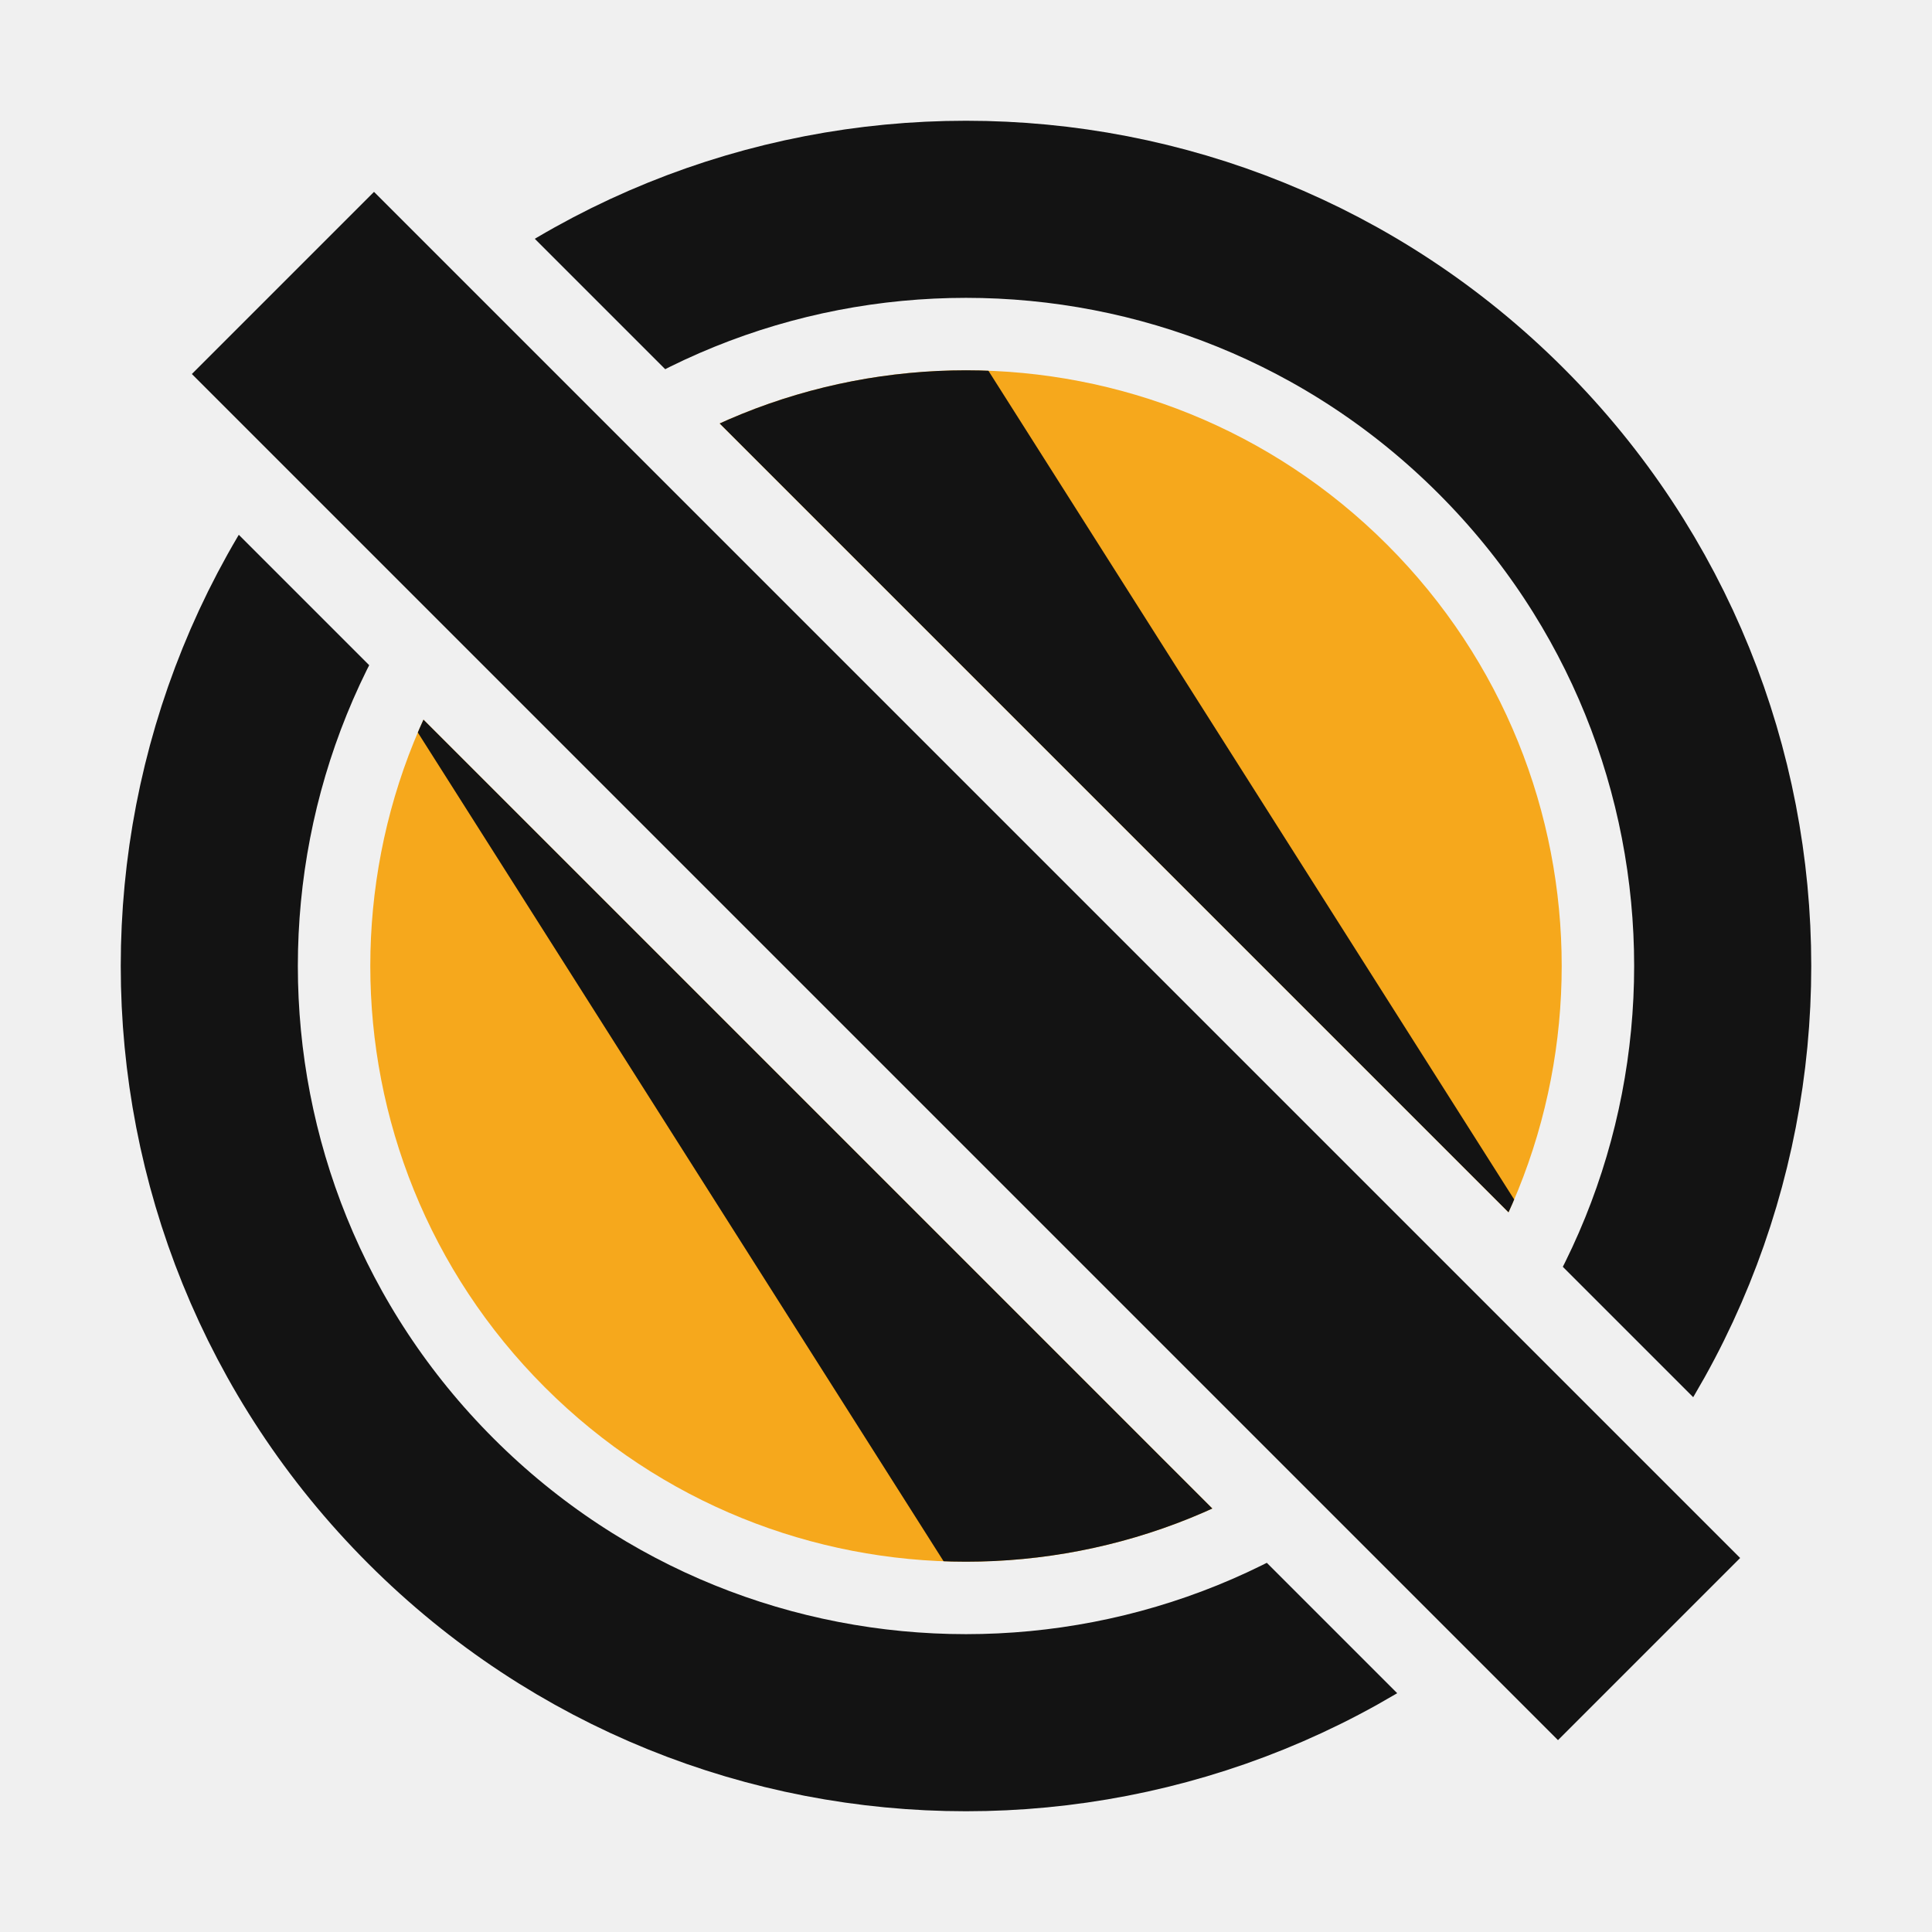
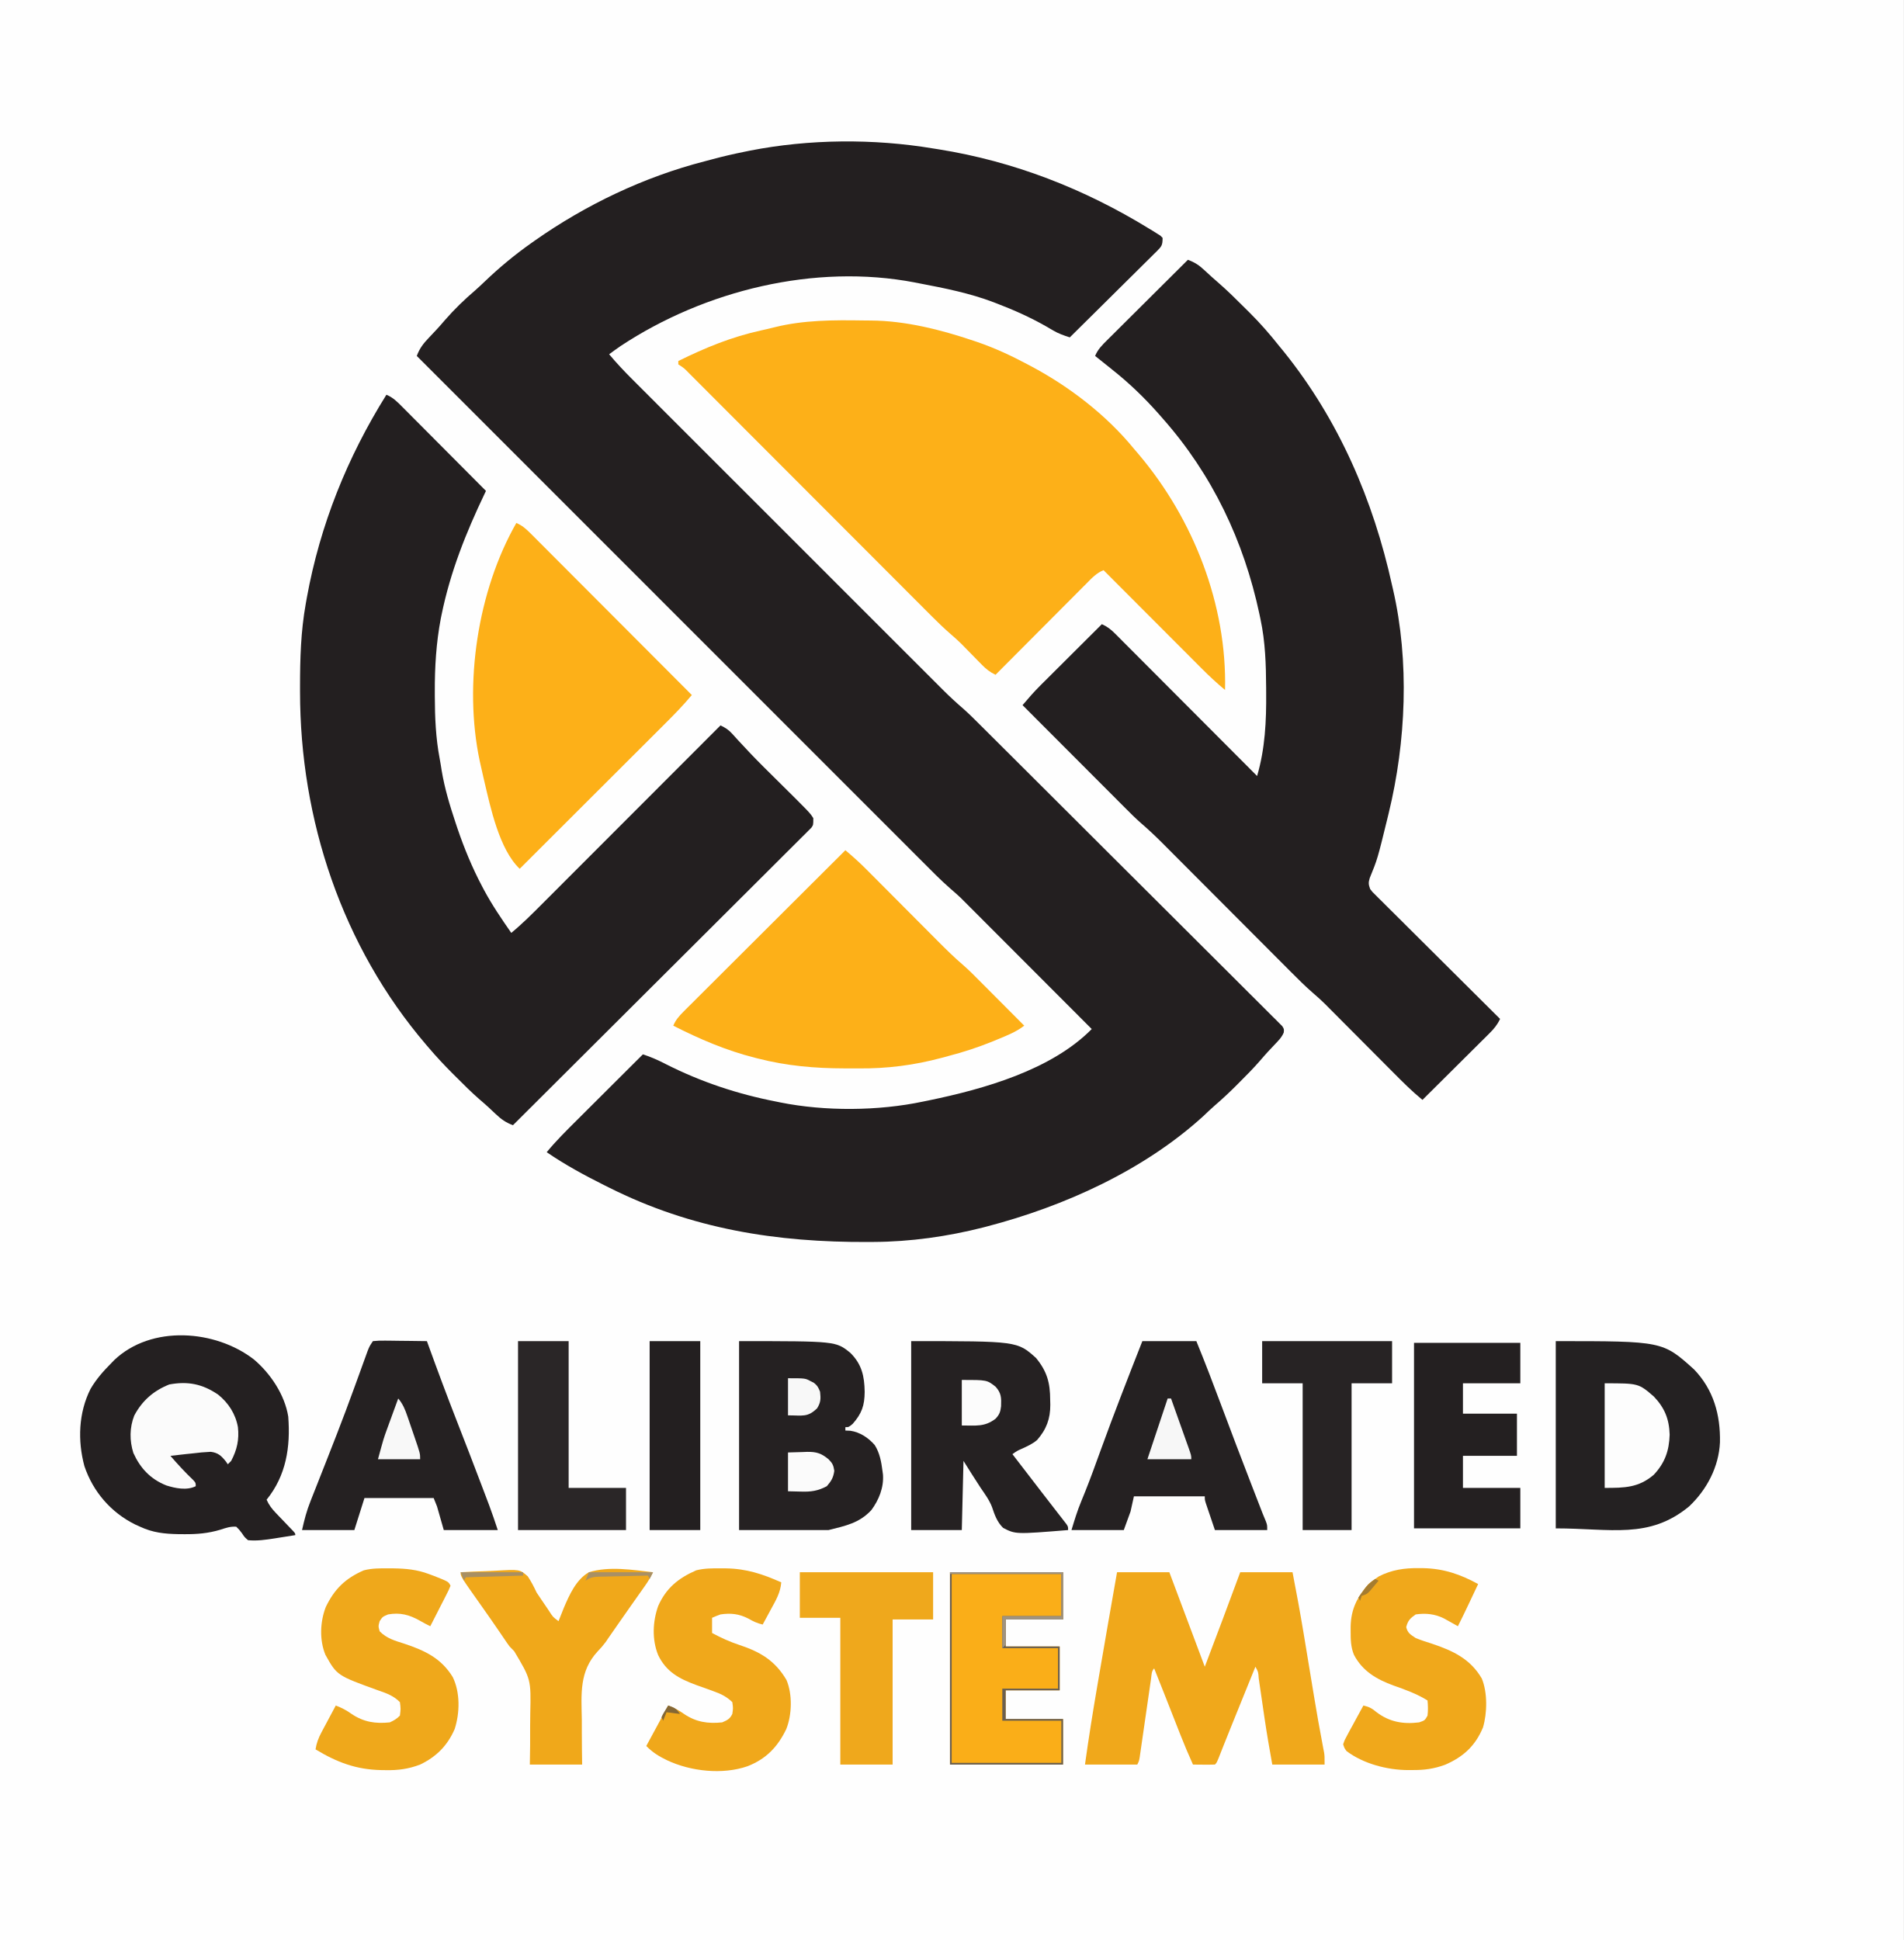
- <svg xmlns="http://www.w3.org/2000/svg" viewBox="0 0 120 120" role="img" aria-label="Qalibrated Systems mark">
-   <defs>
-     <clipPath id="qsl-disc">
-       <circle cx="60" cy="60" r="37" />
-     </clipPath>
-     <mask id="qsl-band">
-       <rect x="-20" y="-20" width="160" height="160" fill="#fff" />
-       <rect x="-20" y="47" width="160" height="26" fill="#000" />
-     </mask>
-   </defs>
-   <g transform="rotate(45 60 60)">
-     <g mask="url(#qsl-band)">
-       <circle cx="60" cy="60" r="47" fill="none" stroke="#131313" stroke-width="11" />
-       <circle cx="60" cy="60" r="37" fill="#F6A81C" />
-       <g clip-path="url(#qsl-disc)">
-         <path d="M 22 47 L 98 47 L 22 30 Z" fill="#131313" />
-         <path d="M 98 73 L 22 73 L 98 90 Z" fill="#131313" />
-       </g>
-     </g>
-     <rect x="0" y="52" width="120" height="16" fill="#131313" />
-   </g>
+ <svg xmlns="http://www.w3.org/2000/svg" version="1.1" width="1128" height="1150">
+   <path d="M0 0 C372.24 0 744.48 0 1128 0 C1128 379.5 1128 759 1128 1150 C755.76 1150 383.52 1150 0 1150 C0 770.5 0 391 0 0 Z " fill="#FEFEFE" transform="translate(0,0)" />
+   <path d="M0 0 C1.09 0.172 2.179 0.343 3.302 0.52 C47.776 7.615 89.612 23.935 127.938 47.5 C128.755 47.992 129.572 48.484 130.414 48.991 C131.153 49.458 131.891 49.925 132.652 50.406 C133.302 50.812 133.952 51.217 134.621 51.635 C135.076 52.085 135.531 52.536 136 53 C136 57.388 135.446 58.017 132.51 60.988 C131.738 61.738 131.738 61.738 130.951 62.503 C130.147 63.308 130.147 63.308 129.326 64.13 C127.549 65.904 125.759 67.663 123.969 69.422 C122.735 70.648 121.502 71.876 120.269 73.104 C117.023 76.335 113.765 79.554 110.504 82.771 C107.179 86.055 103.865 89.35 100.551 92.645 C94.045 99.108 87.526 105.558 81 112 C77.51 110.863 74.304 109.776 71.145 107.898 C70.45 107.495 69.755 107.091 69.039 106.675 C68.304 106.246 67.57 105.817 66.812 105.375 C57.51 100.092 47.984 95.821 38 92 C37.295 91.727 36.59 91.454 35.864 91.173 C21.676 85.78 6.875 82.831 -8 80 C-8.922 79.818 -9.844 79.636 -10.794 79.448 C-70.086 68.072 -135.325 84.15 -185.191 117.109 C-187.488 118.707 -189.759 120.325 -192 122 C-187.514 127.373 -182.771 132.371 -177.815 137.312 C-177.007 138.121 -176.199 138.931 -175.367 139.765 C-172.67 142.465 -169.97 145.162 -167.27 147.859 C-165.331 149.799 -163.393 151.74 -161.454 153.681 C-156.742 158.397 -152.027 163.111 -147.311 167.824 C-143.477 171.656 -139.643 175.49 -135.81 179.324 C-134.991 180.143 -134.991 180.143 -134.154 180.98 C-133.044 182.09 -131.934 183.201 -130.824 184.311 C-120.423 194.715 -110.019 205.116 -99.614 215.515 C-90.697 224.428 -81.782 233.344 -72.869 242.262 C-62.507 252.629 -52.143 262.995 -41.777 273.358 C-40.671 274.464 -39.564 275.57 -38.457 276.676 C-37.913 277.221 -37.369 277.765 -36.808 278.326 C-32.981 282.151 -29.156 285.978 -25.331 289.805 C-20.666 294.473 -15.999 299.14 -11.329 303.804 C-8.949 306.181 -6.57 308.559 -4.193 310.939 C-1.611 313.525 0.975 316.107 3.561 318.688 C4.305 319.434 5.048 320.179 5.813 320.947 C9.757 324.876 13.802 328.608 18.016 332.245 C21.516 335.341 24.802 338.65 28.106 341.952 C28.881 342.723 29.656 343.494 30.455 344.288 C33.033 346.853 35.608 349.421 38.182 351.989 C40.037 353.836 41.892 355.683 43.747 357.529 C49.293 363.05 54.833 368.577 60.373 374.104 C61.938 375.665 63.503 377.226 65.068 378.787 C74.797 388.49 84.523 398.195 94.245 407.904 C96.49 410.146 98.736 412.388 100.981 414.631 C101.539 415.188 102.097 415.745 102.672 416.319 C111.736 425.371 120.811 434.412 129.89 443.45 C139.216 452.734 148.533 462.027 157.841 471.33 C163.066 476.551 168.294 481.768 173.533 486.974 C178.452 491.862 183.358 496.763 188.256 501.672 C190.06 503.476 191.868 505.276 193.68 507.071 C196.144 509.512 198.592 511.968 201.037 514.429 C202.13 515.501 202.13 515.501 203.246 516.596 C203.894 517.254 204.542 517.913 205.209 518.591 C205.776 519.157 206.344 519.723 206.928 520.306 C208 522 208 522 207.802 524.056 C206.581 527.015 204.565 528.935 202.375 531.25 C201.537 532.142 200.699 533.034 199.836 533.953 C199.384 534.433 198.932 534.912 198.466 535.406 C196.835 537.18 195.264 538.998 193.691 540.824 C189.831 545.257 185.729 549.418 181.562 553.562 C180.85 554.279 180.138 554.995 179.404 555.732 C175.326 559.804 171.146 563.691 166.78 567.452 C164.494 569.44 162.318 571.535 160.125 573.625 C124.806 605.809 77.762 627.043 32 639 C31.223 639.203 30.446 639.406 29.646 639.616 C8.62 644.976 -13.549 648.105 -35.246 648.203 C-36.287 648.21 -37.328 648.217 -38.4 648.225 C-92.8 648.512 -143.039 640.573 -192 616 C-192.998 615.503 -193.995 615.006 -195.023 614.495 C-206.772 608.611 -218.158 602.441 -229 595 C-223.503 588.305 -217.39 582.263 -211.258 576.16 C-210.123 575.027 -208.988 573.894 -207.853 572.76 C-204.886 569.797 -201.917 566.837 -198.946 563.878 C-195.908 560.849 -192.872 557.818 -189.836 554.787 C-183.893 548.855 -177.948 542.927 -172 537 C-167.252 538.525 -162.92 540.46 -158.5 542.75 C-137.599 553.336 -115.989 560.529 -93 565 C-92.203 565.165 -91.405 565.33 -90.584 565.5 C-64.048 570.833 -32.462 570.603 -6 565 C-4.296 564.653 -4.296 564.653 -2.557 564.3 C29.929 557.585 70.01 546.337 94 522 C83.711 511.687 73.418 501.377 63.122 491.071 C58.341 486.284 53.561 481.497 48.783 476.708 C44.169 472.082 39.552 467.46 34.934 462.839 C33.175 461.079 31.418 459.318 29.662 457.556 C27.194 455.081 24.723 452.609 22.252 450.138 C21.173 449.054 21.173 449.054 20.072 447.948 C19.046 446.924 19.046 446.924 17.999 445.879 C17.417 445.295 16.834 444.712 16.234 444.111 C14.379 442.358 12.49 440.706 10.55 439.05 C4.484 433.765 -1.128 428.007 -6.807 422.313 C-8.1 421.02 -9.394 419.727 -10.688 418.435 C-14.23 414.895 -17.768 411.353 -21.306 407.81 C-25.127 403.985 -28.951 400.163 -32.774 396.34 C-39.393 389.721 -46.011 383.101 -52.627 376.479 C-62.193 366.905 -71.762 357.333 -81.331 347.763 C-96.857 332.234 -112.382 316.703 -127.904 301.171 C-142.981 286.085 -158.059 271 -173.139 255.916 C-174.069 254.986 -174.998 254.056 -175.956 253.098 C-180.621 248.432 -185.286 243.765 -189.951 239.099 C-228.637 200.403 -267.32 161.703 -306 123 C-304.36 118.534 -302.081 115.582 -298.812 112.188 C-297.81 111.123 -296.809 110.058 -295.809 108.992 C-295.081 108.222 -295.081 108.222 -294.339 107.437 C-292.632 105.606 -291 103.717 -289.375 101.812 C-283.837 95.441 -277.815 89.603 -271.398 84.125 C-269.463 82.41 -267.59 80.666 -265.727 78.875 C-256.975 70.486 -247.906 62.987 -238 56 C-237.398 55.573 -236.795 55.145 -236.174 54.705 C-205.823 33.355 -171.422 16.913 -135.487 7.643 C-133.858 7.222 -132.231 6.791 -130.606 6.35 C-124.447 4.676 -118.255 3.269 -112 2 C-110.872 1.769 -109.744 1.537 -108.583 1.299 C-73.425 -5.601 -35.327 -5.899 0 0 Z " fill="#231F20" transform="translate(553,88)" />
+   <path d="M0 0 C4.07 1.524 6.63 3.2 9.812 6.188 C12.714 8.89 15.631 11.548 18.641 14.129 C23.458 18.33 27.99 22.804 32.509 27.323 C33.927 28.739 35.353 30.147 36.779 31.555 C42.961 37.724 48.583 44.155 54 51 C54.929 52.134 55.86 53.268 56.793 54.398 C89.433 94.972 109.868 142.414 121 193 C121.178 193.769 121.355 194.538 121.538 195.33 C131.383 237.969 129.27 285.808 119 328 C118.726 329.132 118.452 330.263 118.17 331.429 C112.33 355.291 112.33 355.291 107.75 366.496 C106.905 369.317 107.023 370.275 108 373 C109.32 374.76 109.32 374.76 111.043 376.404 C111.693 377.058 112.342 377.711 113.011 378.384 C114.086 379.443 114.086 379.443 115.182 380.522 C115.933 381.274 116.684 382.026 117.458 382.8 C119.946 385.285 122.443 387.76 124.941 390.234 C126.667 391.954 128.392 393.675 130.116 395.396 C134.659 399.927 139.21 404.449 143.763 408.969 C148.407 413.582 153.042 418.203 157.678 422.824 C166.777 431.891 175.885 440.949 185 450 C183.353 453.489 181.483 455.76 178.734 458.493 C177.853 459.374 176.972 460.254 176.065 461.162 C175.103 462.113 174.142 463.064 173.18 464.016 C172.196 464.996 171.212 465.977 170.229 466.958 C167.646 469.534 165.056 472.103 162.466 474.671 C159.821 477.296 157.182 479.925 154.543 482.555 C149.368 487.709 144.186 492.856 139 498 C132.782 492.91 127.158 487.275 121.504 481.579 C119.752 479.814 117.997 478.052 116.241 476.292 C111.881 471.919 107.528 467.541 103.174 463.163 C99.486 459.456 95.797 455.751 92.104 452.048 C90.387 450.325 88.674 448.599 86.96 446.872 C85.892 445.8 84.823 444.728 83.754 443.656 C82.834 442.731 81.913 441.805 80.965 440.851 C78.789 438.713 76.529 436.707 74.217 434.717 C69.522 430.644 65.153 426.278 60.773 421.871 C59.888 420.984 59.002 420.097 58.09 419.183 C56.179 417.268 54.269 415.353 52.361 413.436 C49.336 410.398 46.308 407.363 43.279 404.33 C36.304 397.343 29.334 390.351 22.365 383.36 C15.971 376.946 9.577 370.533 3.178 364.125 C0.174 361.116 -2.827 358.105 -5.827 355.091 C-8.14 352.769 -10.457 350.449 -12.773 348.129 C-14.002 346.893 -14.002 346.893 -15.255 345.632 C-19.41 341.476 -23.649 337.505 -28.102 333.672 C-31.249 330.9 -34.195 327.936 -37.15 324.963 C-38.147 323.967 -38.147 323.967 -39.164 322.95 C-41.33 320.783 -43.493 318.612 -45.656 316.441 C-47.169 314.927 -48.682 313.412 -50.196 311.898 C-54.157 307.933 -58.114 303.965 -62.072 299.997 C-66.119 295.94 -70.169 291.885 -74.219 287.83 C-82.149 279.89 -90.075 271.946 -98 264 C-94.639 260.015 -91.25 256.125 -87.555 252.442 C-86.735 251.621 -85.914 250.801 -85.069 249.956 C-84.203 249.095 -83.337 248.234 -82.445 247.348 C-81.544 246.448 -80.642 245.547 -79.713 244.62 C-77.338 242.249 -74.961 239.881 -72.582 237.513 C-70.147 235.088 -67.714 232.66 -65.281 230.232 C-60.523 225.486 -55.763 220.742 -51 216 C-47.792 217.414 -45.647 219.105 -43.178 221.581 C-42.432 222.325 -41.686 223.068 -40.918 223.833 C-40.109 224.649 -39.301 225.465 -38.468 226.305 C-37.609 227.164 -36.75 228.022 -35.865 228.907 C-33.515 231.259 -31.169 233.615 -28.825 235.973 C-26.373 238.437 -23.915 240.896 -21.458 243.356 C-16.807 248.012 -12.162 252.674 -7.518 257.338 C-2.231 262.648 3.062 267.952 8.356 273.255 C19.244 284.164 30.124 295.08 41 306 C45.755 289.855 46.524 273.298 46.375 256.562 C46.368 255.155 46.368 255.155 46.361 253.719 C46.281 239.958 45.891 226.5 43 213 C42.796 212.02 42.592 211.041 42.382 210.032 C33.156 166.674 14.443 127.268 -15 94 C-15.771 93.118 -16.542 92.237 -17.336 91.328 C-25.88 81.675 -34.888 72.996 -45 65 C-46.896 63.48 -48.792 61.959 -50.688 60.438 C-52.124 59.291 -53.562 58.145 -55 57 C-53.425 53.147 -50.823 50.553 -47.908 47.681 C-47.39 47.163 -46.873 46.646 -46.34 46.112 C-44.635 44.409 -42.923 42.712 -41.211 41.016 C-40.025 39.834 -38.84 38.651 -37.655 37.468 C-34.539 34.36 -31.417 31.258 -28.294 28.157 C-25.106 24.99 -21.925 21.817 -18.742 18.645 C-12.5 12.424 -6.252 6.21 0 0 Z " fill="#231F20" transform="translate(704,154)" />
+   <path d="M0 0 C3.935 1.592 6.576 4.307 9.503 7.276 C10.04 7.813 10.577 8.349 11.13 8.902 C12.899 10.672 14.66 12.449 16.422 14.227 C17.649 15.457 18.876 16.688 20.104 17.917 C23.331 21.152 26.551 24.392 29.771 27.633 C33.058 30.941 36.352 34.244 39.645 37.547 C46.102 44.026 52.553 50.511 59 57 C58.749 57.525 58.498 58.05 58.239 58.59 C47.12 81.867 37.875 105.052 32.688 130.438 C32.54 131.156 32.393 131.875 32.241 132.615 C29.488 147.098 28.623 161.477 28.688 176.188 C28.689 177.04 28.69 177.892 28.692 178.77 C28.731 191.226 29.228 203.385 31.56 215.654 C32 217.999 32.373 220.349 32.738 222.707 C34.481 233.231 37.515 243.273 40.875 253.375 C41.286 254.611 41.696 255.846 42.119 257.119 C46.127 268.854 50.826 280.281 56.625 291.25 C57.037 292.033 57.448 292.816 57.873 293.622 C62.638 302.48 68.263 310.75 74 319 C80.574 313.592 86.532 307.602 92.535 301.579 C93.688 300.425 94.842 299.271 95.996 298.118 C99.111 295.003 102.224 291.885 105.335 288.766 C108.594 285.501 111.856 282.239 115.117 278.977 C121.285 272.806 127.45 266.632 133.614 260.458 C140.635 253.426 147.659 246.397 154.683 239.367 C169.125 224.915 183.564 210.459 198 196 C200.849 197.368 202.791 198.577 204.91 200.934 C205.719 201.82 205.719 201.82 206.544 202.724 C207.119 203.363 207.693 204.002 208.285 204.66 C213.306 210.141 218.411 215.506 223.684 220.746 C224.321 221.38 224.959 222.015 225.616 222.668 C227.554 224.593 229.495 226.516 231.438 228.438 C250.99 247.788 250.99 247.788 253 251 C253 255 253 255 251.859 256.638 C251.318 257.177 250.777 257.717 250.22 258.272 C249.6 258.9 248.98 259.528 248.341 260.175 C247.649 260.856 246.956 261.537 246.242 262.239 C245.516 262.969 244.789 263.699 244.04 264.452 C241.589 266.909 239.125 269.351 236.66 271.794 C234.906 273.547 233.152 275.302 231.399 277.057 C227.617 280.84 223.829 284.617 220.035 288.388 C214.55 293.84 209.076 299.304 203.604 304.771 C194.727 313.639 185.842 322.498 176.95 331.352 C168.312 339.953 159.678 348.559 151.05 357.17 C150.518 357.701 149.986 358.231 149.439 358.778 C146.771 361.44 144.104 364.102 141.437 366.764 C119.304 388.856 97.157 410.932 75 433 C70.681 431.399 68.052 429.492 64.688 426.312 C63.363 425.069 63.363 425.069 62.012 423.801 C61.537 423.354 61.062 422.907 60.573 422.446 C58.829 420.843 57.039 419.302 55.242 417.758 C50.431 413.567 45.936 409.083 41.438 404.562 C40.626 403.755 39.815 402.947 38.979 402.115 C34.111 397.24 29.457 392.252 25 387 C24.494 386.411 23.988 385.822 23.466 385.216 C-26.294 326.926 -51.192 251.957 -51.188 176 C-51.189 174.55 -51.189 174.55 -51.19 173.071 C-51.188 156.516 -50.741 140.343 -47.812 124 C-47.593 122.757 -47.373 121.513 -47.146 120.232 C-39.307 77.188 -23.197 37.08 0 0 Z " fill="#231F20" transform="translate(229,234)" />
+   <path d="M0 0 C1.522 0.023 3.044 0.039 4.565 0.043 C25.043 0.144 46.117 5.52 65.449 12.037 C66.106 12.258 66.762 12.48 67.439 12.708 C77.895 16.284 87.705 20.843 97.449 26.037 C98.119 26.392 98.79 26.746 99.481 27.112 C122.186 39.204 144.116 56.046 160.449 76.037 C161.41 77.164 162.373 78.29 163.335 79.416 C195.77 117.8 215.657 168.558 214.449 219.037 C209.638 215.025 205.102 210.831 200.687 206.389 C200.052 205.754 199.417 205.119 198.763 204.465 C196.688 202.39 194.617 200.311 192.546 198.232 C191.099 196.783 189.652 195.335 188.204 193.886 C184.413 190.091 180.624 186.293 176.837 182.494 C172.964 178.61 169.088 174.73 165.212 170.85 C157.622 163.248 150.034 155.644 142.449 148.037 C138.312 149.668 135.549 152.669 132.487 155.772 C131.901 156.357 131.315 156.943 130.712 157.546 C128.781 159.479 126.857 161.418 124.933 163.357 C123.594 164.7 122.255 166.043 120.915 167.384 C117.392 170.915 113.876 174.451 110.36 177.988 C106.771 181.598 103.176 185.202 99.582 188.807 C92.532 195.878 85.488 202.956 78.449 210.037 C75.037 208.425 72.833 206.643 70.183 203.932 C69.375 203.112 68.567 202.293 67.734 201.449 C66.897 200.591 66.061 199.733 65.199 198.85 C63.55 197.166 61.899 195.485 60.246 193.807 C59.517 193.06 58.788 192.313 58.038 191.544 C55.975 189.547 53.888 187.671 51.714 185.8 C47.866 182.443 44.215 178.939 40.616 175.318 C39.977 174.679 39.339 174.041 38.681 173.384 C36.566 171.268 34.455 169.149 32.344 167.03 C30.819 165.503 29.294 163.977 27.769 162.45 C24.497 159.176 21.227 155.9 17.959 152.622 C12.793 147.443 7.624 142.269 2.455 137.094 C-8.509 126.12 -19.468 115.141 -30.426 104.162 C-42.278 92.288 -54.131 80.415 -65.988 68.547 C-71.132 63.398 -76.272 58.248 -81.411 53.095 C-84.599 49.9 -87.789 46.707 -90.979 43.514 C-92.463 42.029 -93.946 40.543 -95.427 39.055 C-97.443 37.033 -99.461 35.013 -101.48 32.995 C-102.072 32.399 -102.664 31.804 -103.274 31.19 C-106.138 28.252 -106.138 28.252 -109.551 26.037 C-109.551 25.377 -109.551 24.717 -109.551 24.037 C-93.552 16.134 -77.916 9.71 -60.454 5.896 C-57.749 5.301 -55.073 4.676 -52.391 3.994 C-35.27 -0.273 -17.549 -0.276 0 0 Z " fill="#FDB018" transform="translate(511.5513,189.9629)" />
+   <path d="M0 0 C4.492 3.762 8.779 7.639 12.9 11.802 C13.716 12.621 13.716 12.621 14.549 13.456 C15.718 14.628 16.885 15.802 18.052 16.977 C19.905 18.842 21.761 20.705 23.617 22.566 C28.227 27.189 32.831 31.818 37.436 36.446 C41.335 40.365 45.235 44.281 49.139 48.195 C50.956 50.018 52.769 51.844 54.583 53.67 C59.639 58.748 64.71 63.741 70.166 68.393 C73.677 71.47 76.932 74.81 80.219 78.121 C80.962 78.866 81.705 79.611 82.471 80.378 C84.817 82.729 87.158 85.083 89.5 87.438 C91.101 89.044 92.703 90.65 94.305 92.256 C98.206 96.168 102.104 100.083 106 104 C101.307 107.617 96.269 109.619 90.812 111.875 C89.735 112.321 88.658 112.767 87.549 113.227 C78.826 116.779 70.11 119.649 61 122 C59.678 122.359 58.357 122.718 57.035 123.078 C40.649 127.456 24.85 129.488 7.887 129.336 C5.068 129.313 2.25 129.316 -0.568 129.322 C-18.017 129.298 -34.763 127.835 -51.688 123.5 C-52.362 123.33 -53.037 123.16 -53.732 122.985 C-70.707 118.676 -86.419 111.941 -102 104 C-100.521 100.573 -98.597 98.35 -95.963 95.723 C-95.119 94.876 -94.275 94.029 -93.405 93.156 C-92.477 92.235 -91.549 91.315 -90.593 90.366 C-89.607 89.381 -88.622 88.395 -87.637 87.409 C-84.964 84.735 -82.285 82.068 -79.604 79.402 C-76.803 76.613 -74.008 73.819 -71.212 71.025 C-65.918 65.738 -60.619 60.455 -55.318 55.174 C-49.282 49.161 -43.253 43.142 -37.224 37.123 C-24.822 24.742 -12.413 12.369 0 0 Z " fill="#FDB018" transform="translate(501,504)" />
+   <path d="M0 0 C3.427 1.479 5.65 3.403 8.277 6.037 C9.124 6.881 9.971 7.725 10.844 8.595 C11.765 9.523 12.685 10.451 13.634 11.407 C14.619 12.393 15.605 13.378 16.591 14.363 C19.265 17.036 21.932 19.715 24.598 22.396 C27.387 25.197 30.181 27.992 32.975 30.788 C38.262 36.082 43.545 41.381 48.826 46.682 C54.839 52.718 60.858 58.747 66.877 64.776 C79.258 77.178 91.631 89.587 104 102 C99.137 107.859 93.899 113.236 88.506 118.607 C87.559 119.554 86.613 120.501 85.666 121.448 C83.115 123.999 80.561 126.547 78.006 129.095 C75.33 131.765 72.657 134.438 69.983 137.111 C64.928 142.163 59.87 147.212 54.811 152.261 C49.049 158.012 43.289 163.767 37.529 169.521 C25.689 181.351 13.846 193.176 2 205 C-10.034 193.679 -15.356 168.613 -19 153 C-19.177 152.247 -19.353 151.494 -19.535 150.718 C-20.101 148.273 -20.648 145.825 -21.188 143.375 C-21.355 142.636 -21.522 141.896 -21.694 141.135 C-31.353 95.555 -22.927 40.124 0 0 Z " fill="#FDB018" transform="translate(306,310)" />
+   <path d="M0 0 C9.806 8.305 18.289 20.902 20.355 33.891 C21.731 51.892 19.151 68.784 7.527 83.141 C8.933 86.299 10.613 88.509 13.004 90.996 C13.674 91.701 14.345 92.405 15.035 93.131 C15.734 93.856 16.433 94.581 17.152 95.328 C18.543 96.778 19.931 98.23 21.316 99.684 C22.24 100.643 22.24 100.643 23.182 101.622 C24.527 103.141 24.527 103.141 24.527 104.141 C21.362 104.651 18.195 105.147 15.027 105.641 C14.14 105.784 13.254 105.927 12.34 106.074 C7.015 106.896 1.907 107.665 -3.473 107.141 C-5.539 105.355 -5.539 105.355 -7.035 103.078 C-8.694 100.884 -8.694 100.884 -10.473 99.141 C-14.009 98.937 -16.466 99.812 -19.792 100.897 C-27.057 103.097 -33.781 103.648 -41.348 103.578 C-42.494 103.571 -43.64 103.563 -44.821 103.555 C-53.047 103.395 -59.947 102.672 -67.473 99.141 C-68.888 98.504 -68.888 98.504 -70.332 97.855 C-84.734 90.714 -95.328 78.426 -100.449 63.246 C-104.528 48.094 -103.933 31.628 -96.848 17.516 C-93.461 11.691 -89.213 6.898 -84.473 2.141 C-83.931 1.576 -83.39 1.011 -82.832 0.43 C-60.776 -20.624 -22.774 -17.645 0 0 Z " fill="#242021" transform="translate(150.4727,805.8594)" />
+   <path d="M0 0 C10.23 0 20.46 0 31 0 C37.93 18.48 44.86 36.96 52 56 C59.091 37.364 66.098 18.706 73 0 C83.23 0 93.46 0 104 0 C106.396 12.212 108.619 24.438 110.656 36.715 C110.771 37.409 110.886 38.102 111.005 38.817 C111.72 43.129 112.431 47.442 113.141 51.755 C114.09 57.519 115.041 63.283 115.995 69.046 C116.227 70.444 116.458 71.843 116.689 73.242 C118.3 82.99 119.989 92.72 121.858 102.422 C122.01 103.227 122.162 104.032 122.318 104.862 C122.451 105.547 122.584 106.232 122.72 106.938 C123 109 123 109 123 114 C112.77 114 102.54 114 92 114 C90.346 104.89 88.779 95.785 87.43 86.625 C87.301 85.754 87.173 84.884 87.041 83.987 C86.515 80.402 85.993 76.817 85.474 73.231 C85.088 70.57 84.697 67.91 84.305 65.25 C84.188 64.434 84.071 63.617 83.951 62.776 C83.698 59.078 83.698 59.078 82 56 C79.688 61.707 77.377 67.413 75.066 73.12 C74.283 75.055 73.499 76.99 72.716 78.924 C71.578 81.732 70.442 84.54 69.305 87.348 C68.75 88.717 68.75 88.717 68.184 90.115 C66.49 94.299 64.803 98.486 63.142 102.683 C62.863 103.386 62.584 104.09 62.297 104.815 C61.561 106.673 60.83 108.533 60.098 110.392 C59 113 59 113 58 114 C55.814 114.073 53.625 114.084 51.438 114.062 C49.641 114.049 49.641 114.049 47.809 114.035 C46.418 114.018 46.418 114.018 45 114 C42.333 108.11 39.825 102.181 37.469 96.16 C36.992 94.95 36.992 94.95 36.506 93.715 C35.502 91.165 34.501 88.614 33.5 86.062 C32.5 83.52 31.5 80.978 30.5 78.436 C29.861 76.811 29.222 75.187 28.584 73.562 C26.41 68.033 24.22 62.511 22 57 C20.343 58.657 20.496 60.763 20.168 63.039 C20.011 64.113 19.854 65.188 19.693 66.295 C19.526 67.465 19.359 68.635 19.188 69.84 C18.927 71.628 18.927 71.628 18.661 73.453 C18.103 77.281 17.551 81.109 17 84.938 C16.449 88.762 15.896 92.587 15.339 96.411 C14.992 98.796 14.648 101.18 14.307 103.566 C14.151 104.644 13.994 105.721 13.832 106.832 C13.695 107.784 13.558 108.735 13.417 109.716 C13 112 13 112 12 114 C1.77 114 -8.46 114 -19 114 C-16.856 98.509 -14.396 83.1 -11.75 67.688 C-11.355 65.373 -10.96 63.058 -10.565 60.743 C-7.103 40.485 -3.57 20.239 0 0 Z " fill="#F0A81B" transform="translate(662,932)" />
+   <path d="M0 0 C63.341 0 63.341 0 81.961 16.766 C93.525 28.8 97.636 43.736 97.312 59.973 C96.66 74.513 89.515 88.103 79 98 C55.278 117.577 32.653 111 0 111 C0 74.37 0 37.74 0 0 Z " fill="#242122" transform="translate(922,795)" />
+   <path d="M0 0 C57.4 0 57.4 0 66 7 C72.718 13.718 74.291 20.672 74.438 30.062 C74.385 38.236 72.692 42.923 67.375 49 C65 51 65 51 63 51 C63 51.66 63 52.32 63 53 C63.969 53.041 64.939 53.083 65.938 53.125 C71.654 53.962 76.633 57.274 80.391 61.602 C83.366 66.287 84.304 71.564 85 77 C85.097 77.732 85.193 78.464 85.293 79.219 C85.803 86.824 82.874 94.108 78.391 100.18 C71.202 107.863 63.309 109.423 53 112 C35.51 112 18.02 112 0 112 C0 75.04 0 38.08 0 0 Z " fill="#252122" transform="translate(438,795)" />
+   <path d="M0 0 C62.877 0 62.877 0 74 10 C80.52 17.936 82.362 24.72 82.375 34.812 C82.399 35.772 82.424 36.732 82.449 37.721 C82.483 46.045 80.149 52.286 74.625 58.621 C71.838 60.986 68.612 62.414 65.305 63.922 C62.809 65.019 62.809 65.019 60 67 C61.015 68.32 62.031 69.64 63.046 70.96 C63.947 72.131 64.848 73.302 65.749 74.474 C67.976 77.37 70.204 80.265 72.434 83.16 C74.045 85.253 75.654 87.346 77.262 89.441 C79.338 92.145 81.427 94.837 83.52 97.527 C84.721 99.081 85.923 100.634 87.125 102.188 C87.706 102.931 88.287 103.674 88.886 104.44 C89.421 105.134 89.956 105.828 90.508 106.543 C90.989 107.162 91.47 107.781 91.965 108.419 C93 110 93 110 93 112 C61.864 114.513 61.864 114.513 54.491 110.704 C50.937 107.259 49.437 102.96 47.9 98.34 C46.299 94.178 43.697 90.66 41.188 87 C37.72 81.71 34.353 76.365 31 71 C30.67 84.53 30.34 98.06 30 112 C20.1 112 10.2 112 0 112 C0 75.04 0 38.08 0 0 Z " fill="#252122" transform="translate(540,795)" />
+   <path d="M0 0 C10.56 0 21.12 0 32 0 C37.207 12.753 42.124 25.595 46.938 38.5 C52.633 53.767 58.431 68.991 64.312 84.188 C64.685 85.149 65.057 86.111 65.44 87.103 C67.108 91.412 68.778 95.721 70.45 100.028 C70.719 100.722 70.988 101.416 71.264 102.131 C71.888 103.717 72.546 105.288 73.212 106.857 C74 109 74 109 74 112 C63.77 112 53.54 112 43 112 C42.01 109.071 41.02 106.142 40 103.125 C39.687 102.203 39.374 101.282 39.051 100.333 C38.807 99.607 38.564 98.881 38.312 98.133 C38.061 97.389 37.81 96.646 37.551 95.879 C37 94 37 94 37 92 C23.14 92 9.28 92 -5 92 C-5.66 94.97 -6.32 97.94 -7 101 C-8.32 104.63 -9.64 108.26 -11 112 C-21.23 112 -31.46 112 -42 112 C-40.2 106.001 -38.544 100.574 -36.188 94.875 C-35.652 93.562 -35.118 92.248 -34.586 90.934 C-34.185 89.945 -34.185 89.945 -33.776 88.937 C-30.576 80.952 -27.665 72.847 -24.738 64.758 C-16.856 43.028 -8.462 21.51 0 0 Z " fill="#252122" transform="translate(677,795)" />
+   <path d="M0 0 C2.483 -0.267 4.715 -0.349 7.195 -0.293 C8.256 -0.287 8.256 -0.287 9.339 -0.28 C11.601 -0.263 13.863 -0.226 16.125 -0.188 C17.658 -0.172 19.19 -0.159 20.723 -0.146 C24.482 -0.113 28.241 -0.062 32 0 C32.26 0.72 32.52 1.441 32.788 2.183 C38.285 17.38 43.924 32.512 49.812 47.562 C54.838 60.412 59.801 73.284 64.688 86.188 C64.986 86.973 65.284 87.758 65.591 88.568 C66.442 90.809 67.29 93.051 68.137 95.293 C68.506 96.266 68.506 96.266 68.883 97.258 C70.721 102.141 72.347 107.04 74 112 C63.44 112 52.88 112 42 112 C40.68 107.38 39.36 102.76 38 98 C37.34 96.35 36.68 94.7 36 93 C22.47 93 8.94 93 -5 93 C-6.98 99.27 -8.96 105.54 -11 112 C-21.23 112 -31.46 112 -42 112 C-40.646 105.906 -39.269 100.579 -36.988 94.879 C-36.697 94.135 -36.406 93.392 -36.106 92.625 C-35.181 90.269 -34.247 87.916 -33.312 85.562 C-32.706 84.022 -32.1 82.481 -31.494 80.939 C-30.281 77.854 -29.065 74.77 -27.847 71.687 C-25.956 66.894 -24.082 62.095 -22.215 57.293 C-21.932 56.567 -21.65 55.841 -21.359 55.093 C-17.795 45.922 -14.344 36.711 -10.987 27.462 C-9.993 24.727 -8.997 21.992 -8.002 19.257 C-7.259 17.212 -6.521 15.165 -5.782 13.118 C-5.319 11.843 -4.855 10.568 -4.391 9.293 C-3.772 7.584 -3.772 7.584 -3.142 5.841 C-2 3 -2 3 0 0 Z " fill="#252122" transform="translate(221,795)" />
+   <path d="M0 0 C1.547 0.007 1.547 0.007 3.124 0.015 C15.233 0.201 24.879 3.38 35.875 8.312 C35.409 14.367 32.67 18.968 29.812 24.188 C29.34 25.067 28.868 25.946 28.381 26.852 C27.22 29.009 26.051 31.163 24.875 33.312 C21.614 32.568 19.213 31.427 16.312 29.75 C10.832 26.945 5.948 26.426 -0.125 27.312 C-1.812 27.926 -3.486 28.58 -5.125 29.312 C-5.125 32.282 -5.125 35.252 -5.125 38.312 C0.202 41.187 5.416 43.56 11.153 45.454 C23.477 49.522 32.256 54.74 38.969 66.176 C42.576 74.68 42.235 86.789 38.848 95.297 C33.746 105.868 26.921 113.009 15.875 117.312 C1.034 122.465 -17.816 120.346 -31.737 113.793 C-36.733 111.364 -40.143 109.295 -44.125 105.312 C-39.835 97.392 -35.545 89.472 -31.125 81.312 C-27.295 82.844 -24.962 83.993 -21.75 86.312 C-14.613 91.125 -7.624 92.191 0.875 91.312 C3.994 89.94 5.365 89.333 6.875 86.312 C7.375 82.897 7.375 82.897 6.875 79.312 C3.558 76.114 0.289 74.477 -4.02 72.945 C-5.14 72.534 -6.261 72.123 -7.416 71.699 C-9.751 70.863 -12.087 70.029 -14.424 69.199 C-24.547 65.475 -32.361 61.358 -37.125 51.312 C-40.792 42.1 -40.346 31.569 -37.062 22.312 C-32.347 11.656 -25.07 5.792 -14.512 1.168 C-9.663 -0.057 -4.982 -0.028 0 0 Z " fill="#F0A81B" transform="translate(427.125,929.6875)" />
+   <path d="M0 0 C1.547 0.007 1.547 0.007 3.124 0.015 C10.414 0.127 16.999 0.744 23.875 3.312 C25.53 3.927 25.53 3.927 27.219 4.555 C35.663 7.889 35.663 7.889 36.875 10.312 C35.887 12.743 35.887 12.743 34.348 15.758 C33.803 16.834 33.258 17.911 32.697 19.02 C31.826 20.711 31.826 20.711 30.938 22.438 C30.072 24.141 30.072 24.141 29.189 25.879 C27.758 28.694 26.32 31.505 24.875 34.312 C22.766 33.272 20.712 32.216 18.684 31.023 C12.414 27.491 7.058 26.077 -0.125 27.312 C-3.394 28.69 -3.394 28.69 -5.125 31.312 C-5.958 34.312 -5.958 34.312 -5.125 37.312 C-0.941 41.59 4.016 42.925 9.562 44.688 C21.704 48.767 31.268 53.211 38.191 64.449 C42.654 73.608 42.423 85.739 39.312 95.312 C35.047 105.087 28.495 111.688 18.875 116.312 C12.01 118.943 5.755 119.775 -1.562 119.625 C-2.485 119.612 -3.407 119.6 -4.357 119.586 C-19.125 119.271 -30.488 114.954 -43.125 107.312 C-42.528 103.523 -41.424 100.609 -39.621 97.23 C-38.881 95.833 -38.881 95.833 -38.127 94.408 C-37.611 93.448 -37.094 92.489 -36.562 91.5 C-36.042 90.521 -35.522 89.542 -34.986 88.533 C-33.705 86.123 -32.418 83.716 -31.125 81.312 C-27.625 82.661 -24.794 84.115 -21.75 86.312 C-14.62 91.121 -7.618 92.204 0.875 91.312 C3.424 90.14 4.938 89.25 6.875 87.312 C7.379 83.246 7.379 83.246 6.875 79.312 C3.276 75.666 -0.807 74.111 -5.562 72.5 C-30.413 63.528 -30.413 63.528 -37.27 51.266 C-40.885 42.483 -40.441 31.669 -37.062 22.938 C-31.889 12.185 -25.438 5.941 -14.512 1.172 C-9.663 -0.058 -4.983 -0.028 0 0 Z " fill="#EFA81B" transform="translate(230.125,929.6875)" />
+   <path d="M0 0 C1.439 0.01 1.439 0.01 2.907 0.021 C14.858 0.289 24.793 3.679 35.25 9.438 C33.814 12.48 32.376 15.521 30.938 18.562 C30.533 19.418 30.129 20.274 29.713 21.156 C27.606 25.609 25.476 30.043 23.25 34.438 C22.502 34.016 21.755 33.594 20.984 33.16 C20 32.612 19.015 32.064 18 31.5 C16.538 30.682 16.538 30.682 15.047 29.848 C9.686 27.145 4.195 26.583 -1.75 27.438 C-5.046 29.744 -6.422 31.091 -7.375 35 C-6.457 38.579 -4.815 39.38 -1.75 41.438 C1.42 42.751 4.669 43.774 7.938 44.812 C20.283 48.967 30.554 53.715 37.41 65.418 C40.862 73.718 40.655 85.882 38.125 94.438 C33.559 105.418 26.41 111.928 15.621 116.578 C9.008 118.975 3.345 119.751 -3.625 119.688 C-4.472 119.695 -5.319 119.703 -6.191 119.711 C-18.582 119.673 -32.736 116.009 -42.75 108.438 C-44.013 106.692 -44.013 106.692 -44.75 104.438 C-43.875 101.872 -43.875 101.872 -42.32 99.016 C-41.772 97.991 -41.225 96.966 -40.66 95.91 C-40.071 94.847 -39.482 93.783 -38.875 92.688 C-38.003 91.069 -38.003 91.069 -37.113 89.418 C-35.673 86.75 -34.218 84.09 -32.75 81.438 C-29.447 82.17 -27.659 83.124 -25.062 85.312 C-17.435 91.156 -9.265 92.627 0.25 91.438 C3.639 90.28 3.639 90.28 5.25 87.438 C5.633 84.389 5.544 81.49 5.25 78.438 C-1.133 74.503 -7.779 72.084 -14.836 69.613 C-24.899 65.942 -33.268 61.095 -38.348 51.383 C-40.262 46.755 -40.325 42.205 -40.312 37.25 C-40.312 36.323 -40.311 35.395 -40.31 34.439 C-40.048 24.19 -36.442 17.198 -29.75 9.438 C-27.742 7.742 -27.742 7.742 -25.625 6.312 C-24.942 5.836 -24.259 5.359 -23.555 4.867 C-15.951 0.991 -8.454 -0.094 0 0 Z " fill="#F0A81B" transform="translate(840.75,929.5625)" />
+   <path d="M0 0 C22.11 0 44.22 0 67 0 C67 9.24 67 18.48 67 28 C55.78 28 44.56 28 33 28 C33 33.28 33 38.56 33 44 C43.56 44 54.12 44 65 44 C65 52.58 65 61.16 65 70 C54.44 70 43.88 70 33 70 C33 75.61 33 81.22 33 87 C44.22 87 55.44 87 67 87 C67 95.91 67 104.82 67 114 C44.89 114 22.78 114 0 114 C0 76.38 0 38.76 0 0 Z " fill="#FAAE18" transform="translate(563,932)" />
+   <path d="M0 0 C20.79 0 41.58 0 63 0 C63 7.92 63 15.84 63 24 C51.78 24 40.56 24 29 24 C29 29.94 29 35.88 29 42 C39.56 42 50.12 42 61 42 C61 50.25 61 58.5 61 67 C50.44 67 39.88 67 29 67 C29 73.27 29 79.54 29 86 C40.22 86 51.44 86 63 86 C63 93.92 63 101.84 63 110 C42.21 110 21.42 110 0 110 C0 73.7 0 37.4 0 0 Z " fill="#242021" transform="translate(838,796)" />
+   <path d="M0 0 C5.122 -0.298 10.24 -0.515 15.369 -0.659 C17.109 -0.719 18.85 -0.801 20.588 -0.905 C35.002 -1.748 35.002 -1.748 39.766 2.419 C41.833 5.522 43.431 8.622 45 12 C46.005 13.568 47.041 15.116 48.117 16.637 C48.579 17.315 49.04 17.994 49.516 18.693 C49.964 19.351 50.413 20.009 50.875 20.688 C51.347 21.388 51.819 22.089 52.305 22.811 C54.618 26.469 54.618 26.469 58 29 C58.281 28.293 58.563 27.587 58.853 26.859 C59.231 25.915 59.61 24.972 60 24 C60.361 23.086 60.721 22.171 61.093 21.229 C64.409 13.46 68.385 4.387 76 0 C87.799 -3.711 101.94 -1.42 114 0 C112.633 2.886 111.076 5.455 109.234 8.062 C108.405 9.243 108.405 9.243 107.558 10.447 C106.961 11.289 106.365 12.132 105.75 13 C104.478 14.806 103.206 16.612 101.934 18.418 C101.281 19.343 100.629 20.267 99.957 21.22 C98.079 23.888 96.211 26.561 94.348 29.238 C93.754 30.09 93.161 30.941 92.55 31.818 C91.444 33.406 90.339 34.995 89.235 36.584 C88.71 37.336 88.185 38.088 87.645 38.863 C87.099 39.674 86.553 40.485 85.99 41.321 C84.447 43.398 82.96 45.108 81.168 46.943 C70.23 58.79 71.532 72.084 71.812 87.438 C71.819 90.019 71.821 92.6 71.818 95.182 C71.812 101.458 71.908 107.721 72 114 C61.77 114 51.54 114 41 114 C41.055 110.204 41.111 106.407 41.168 102.496 C41.184 98.772 41.181 95.049 41.177 91.325 C41.184 88.76 41.21 86.195 41.257 83.63 C41.693 63.527 41.693 63.527 31.747 46.831 C30.84 45.897 29.934 44.963 29 44 C27.943 42.571 26.914 41.12 25.941 39.633 C25.342 38.753 25.342 38.753 24.731 37.856 C24.346 37.285 23.96 36.713 23.562 36.125 C19.66 30.397 15.696 24.717 11.688 19.062 C0 2.54 0 2.54 0 0 Z " fill="#F0A81A" transform="translate(273,932)" />
+   <path d="M0 0 C26.07 0 52.14 0 79 0 C79 9.24 79 18.48 79 28 C71.08 28 63.16 28 55 28 C55 56.38 55 84.76 55 114 C44.77 114 34.54 114 24 114 C24 85.29 24 56.58 24 27 C16.08 27 8.16 27 0 27 C0 18.09 0 9.18 0 0 Z " fill="#EFA81C" transform="translate(474,932)" />
+   <path d="M0 0 C25.41 0 50.82 0 77 0 C77 8.25 77 16.5 77 25 C69.08 25 61.16 25 53 25 C53 53.71 53 82.42 53 112 C43.43 112 33.86 112 24 112 C24 83.29 24 54.58 24 25 C16.08 25 8.16 25 0 25 C0 16.75 0 8.5 0 0 Z " fill="#272324" transform="translate(748,795)" />
+   <path d="M0 0 C9.9 0 19.8 0 30 0 C30 28.71 30 57.42 30 87 C41.22 87 52.44 87 64 87 C64 95.25 64 103.5 64 112 C42.88 112 21.76 112 0 112 C0 75.04 0 38.08 0 0 Z " fill="#2A2627" transform="translate(307,795)" />
+   <path d="M0 0 C9.9 0 19.8 0 30 0 C30 36.96 30 73.92 30 112 C20.1 112 10.2 112 0 112 C0 75.04 0 38.08 0 0 Z " fill="#231F20" transform="translate(385,795)" />
+   <path d="M0 0 C6.138 4.921 10.386 11.539 11.75 19.312 C12.555 26.734 11.233 32.702 7.75 39.312 C7.09 39.972 6.43 40.633 5.75 41.312 C5.406 40.801 5.063 40.289 4.709 39.761 C1.982 36.354 0.078 34.479 -4.359 33.922 C-8.005 34.073 -11.567 34.421 -15.188 34.875 C-16.444 35.002 -17.7 35.129 -18.994 35.26 C-22.085 35.577 -25.167 35.929 -28.25 36.312 C-23.937 41.319 -19.54 46.089 -14.754 50.648 C-13.25 52.312 -13.25 52.312 -13.25 54.312 C-18.571 56.973 -25.384 55.548 -30.812 53.812 C-40.116 50.028 -46.084 43.699 -50.215 34.598 C-52.51 27.315 -52.503 19.582 -49.688 12.438 C-44.999 3.588 -38.184 -2.336 -28.938 -6 C-17.939 -8.051 -9.259 -6.308 0 0 Z " fill="#FBFBFB" transform="translate(129.25,826.6875)" />
+   <path d="M0 0 C20.057 0 20.057 0 29.156 7.863 C35.542 14.615 38.211 21.162 38.5 30.438 C38.202 40.044 35.669 47.187 29.07 54.242 C20.028 61.92 11.836 62 0 62 C0 41.54 0 21.08 0 0 Z " fill="#FDFDFD" transform="translate(951,820)" />
+   <path d="M0 0 C22.11 0 44.22 0 67 0 C67 9.24 67 18.48 67 28 C55.78 28 44.56 28 33 28 C33 33.28 33 38.56 33 44 C43.56 44 54.12 44 65 44 C65 52.58 65 61.16 65 70 C54.44 70 43.88 70 33 70 C33 75.61 33 81.22 33 87 C44.22 87 55.44 87 67 87 C67 95.91 67 104.82 67 114 C44.89 114 22.78 114 0 114 C0 76.38 0 38.76 0 0 Z M1 1 C1 37.96 1 74.92 1 113 C22.45 113 43.9 113 66 113 C66 104.75 66 96.5 66 88 C54.45 88 42.9 88 31 88 C31 81.73 31 75.46 31 69 C41.89 69 52.78 69 64 69 C64 61.08 64 53.16 64 45 C53.11 45 42.22 45 31 45 C31 38.73 31 32.46 31 26 C42.55 26 54.1 26 66 26 C66 17.75 66 9.5 66 1 C44.55 1 23.1 1 1 1 Z " fill="#6A5F50" transform="translate(563,932)" />
+   <path d="M0 0 C2.846 -0.083 5.692 -0.165 8.625 -0.25 C9.51 -0.286 10.395 -0.323 11.307 -0.36 C16.714 -0.436 19.701 0.43 24 4 C26.362 6.362 26.932 7.555 27.438 10.875 C26.869 14.936 25.684 16.903 23 20 C17.675 22.835 13.524 23.399 7.562 23.188 C5.067 23.126 2.571 23.064 0 23 C0 15.41 0 7.82 0 0 Z " fill="#FBFBFB" transform="translate(467,861)" />
+   <path d="M0 0 C14.889 0 14.889 0 20 4 C23.442 7.807 23.463 10.631 23.273 15.598 C22.897 18.903 22.297 20.559 20 23 C13.506 27.931 8.576 27 0 27 C0 18.09 0 9.18 0 0 Z " fill="#FCFCFC" transform="translate(570,818)" />
+   <path d="M0 0 C0.66 0 1.32 0 2 0 C3.713 4.804 5.422 9.61 7.127 14.417 C7.708 16.052 8.29 17.688 8.873 19.323 C9.71 21.67 10.543 24.018 11.375 26.367 C11.637 27.101 11.9 27.834 12.17 28.59 C14 33.772 14 33.772 14 36 C5.42 36 -3.16 36 -12 36 C-8.04 24.12 -4.08 12.24 0 0 Z " fill="#F7F7F7" transform="translate(692,829)" />
+   <path d="M0 0 C2.795 3.296 4.083 6.558 5.48 10.629 C5.807 11.575 5.807 11.575 6.14 12.541 C6.597 13.868 7.049 15.197 7.499 16.527 C8.187 18.562 8.889 20.593 9.592 22.623 C13 32.578 13 32.578 13 36 C4.75 36 -3.5 36 -12 36 C-8.625 23.625 -8.625 23.625 -6.738 18.457 C-6.342 17.365 -5.946 16.272 -5.537 15.146 C-5.133 14.046 -4.729 12.946 -4.312 11.812 C-3.689 10.098 -3.689 10.098 -3.053 8.35 C-2.039 5.565 -1.021 2.782 0 0 Z " fill="#F8F8F8" transform="translate(236,829)" />
+   <path d="M0 0 C10.2 0 10.2 0 13.438 1.75 C14.076 2.075 14.714 2.4 15.371 2.734 C17.381 4.296 18.088 5.637 19 8 C19.451 12.132 19.466 14.251 17.25 17.812 C11.58 23.325 8.686 22 0 22 C0 14.74 0 7.48 0 0 Z " fill="#F8F8F8" transform="translate(467,817)" />
+   <path d="M0 0 C22.11 0 44.22 0 67 0 C67 9.24 67 18.48 67 28 C55.78 28 44.56 28 33 28 C33 32.95 33 37.9 33 43 C32.34 43.66 31.68 44.32 31 45 C31 38.73 31 32.46 31 26 C42.55 26 54.1 26 66 26 C66 17.75 66 9.5 66 1 C44.22 1 22.44 1 0 1 C0 0.67 0 0.34 0 0 Z " fill="#9F9380" transform="translate(563,932)" />
+   <path d="M0 0 C12.54 0 25.08 0 38 0 C37.34 1.32 36.68 2.64 36 4 C35.505 3.01 35.505 3.01 35 2 C30.212 2.094 25.425 2.2 20.638 2.317 C19.01 2.356 17.381 2.391 15.753 2.422 C13.412 2.468 11.071 2.526 8.73 2.586 C7.638 2.603 7.638 2.603 6.524 2.621 C2.83 2.729 1.152 2.899 -2 5 C-1.34 3.35 -0.68 1.7 0 0 Z " fill="#A89065" transform="translate(349,932)" />
+   <path d="M0 0 C12.21 0 24.42 0 37 0 C37 0.66 37 1.32 37 2 C25.78 2.33 14.56 2.66 3 3 C2.67 3.66 2.34 4.32 2 5 C1.34 3.35 0.68 1.7 0 0 Z " fill="#A88F63" transform="translate(273,932)" />
+   <path d="M0 0 C0.66 0.33 1.32 0.66 2 1 C0.903 2.319 -0.203 3.63 -1.312 4.938 C-1.927 5.668 -2.542 6.399 -3.176 7.152 C-5 9 -5 9 -8 10 C-8.33 10.99 -8.66 11.98 -9 13 C-9.33 12.34 -9.66 11.68 -10 11 C-9.091 9.724 -8.172 8.454 -7.25 7.188 C-6.74 6.48 -6.229 5.772 -5.703 5.043 C-3.975 2.97 -2.215 1.526 0 0 Z " fill="#A57C30" transform="translate(815,936)" />
+   <path d="M0 0 C3.653 1.25 4.781 1.671 7 5 C4.36 4.67 1.72 4.34 -1 4 C-1.66 5.65 -2.32 7.3 -3 9 C-3.33 8.34 -3.66 7.68 -4 7 C-3.223 5.273 -3.223 5.273 -2.062 3.375 C-1.382 2.261 -0.701 1.147 0 0 Z " fill="#846735" transform="translate(396,1011)" />
</svg>
